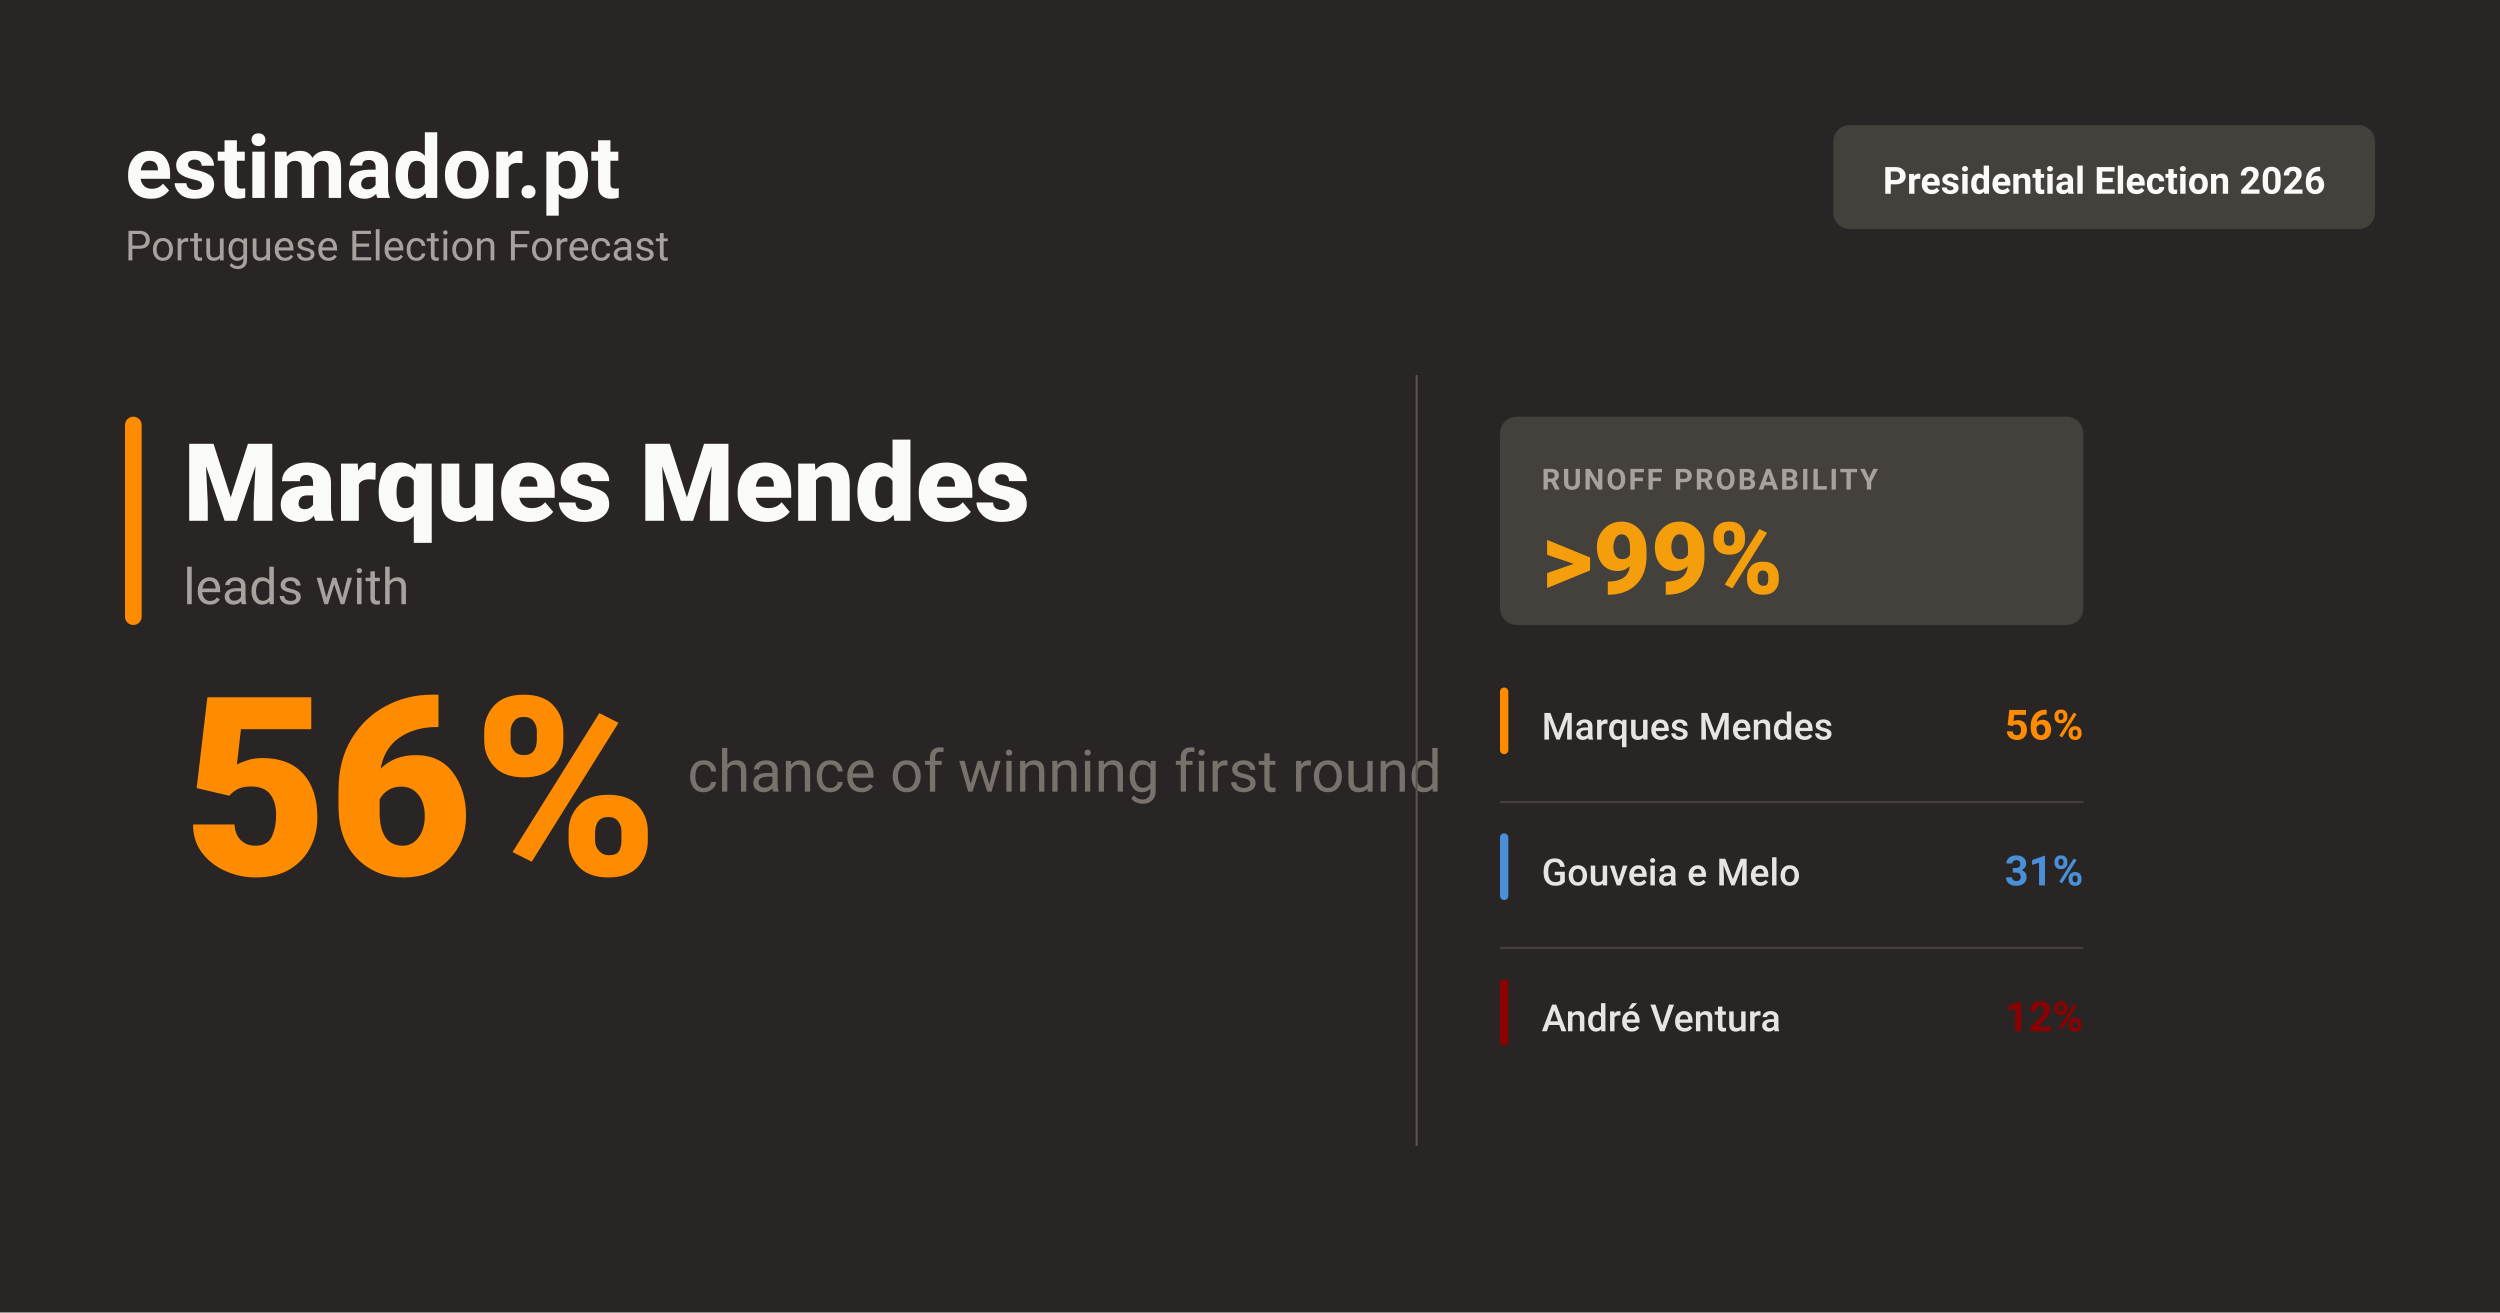
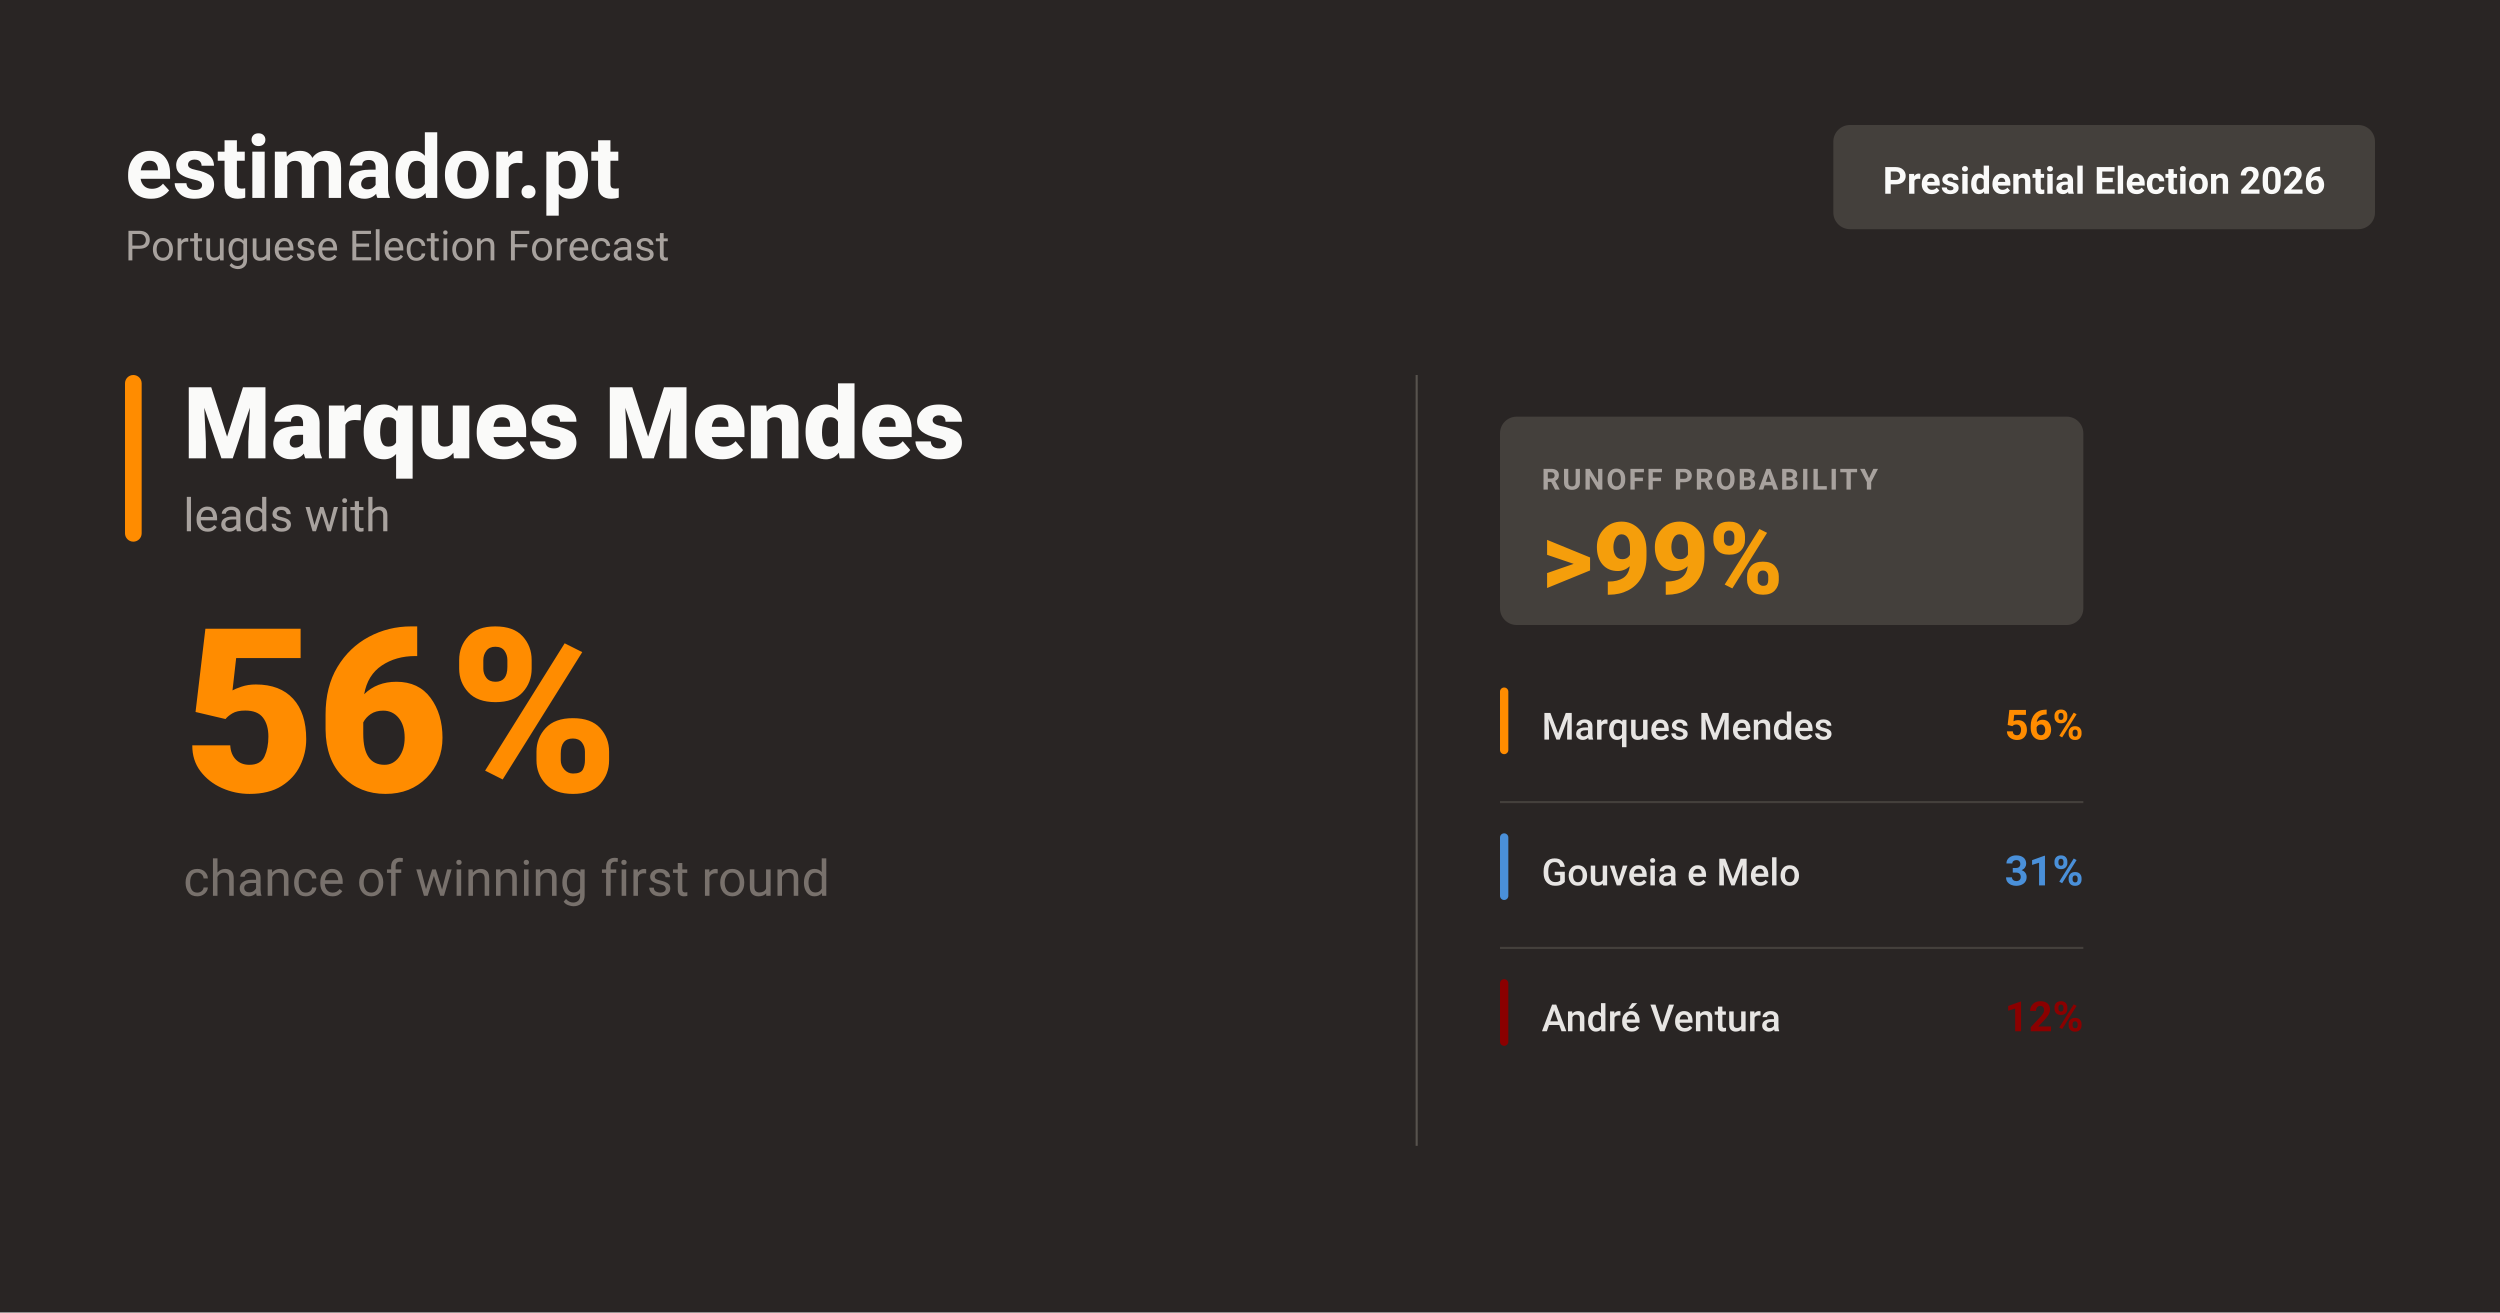
<svg xmlns="http://www.w3.org/2000/svg" width="1200" height="630">
  <defs>
    <style>
      text { font-family: -apple-system, BlinkMacSystemFont, 'Segoe UI', Roboto, Helvetica, Arial, sans-serif; }
    </style>
  </defs>
  <rect width="1200" height="630" fill="#292524" />
  <text x="60" y="95" fill="#fafaf9" font-size="42" font-weight="700">estimador.pt</text>
  <text x="60" y="125" fill="#a8a29e" font-size="20">Portuguese Election Forecast</text>
  <rect x="880" y="60" width="260" height="50" rx="8" fill="#44403c" />
  <text x="1010" y="93" fill="#fafaf9" font-size="18" font-weight="600" text-anchor="middle">Presidential Election 2026</text>
-   <rect x="60" y="200" width="8" height="100" rx="4" fill="#FF8C00" />
-   <text x="88" y="250" fill="#fafaf9" font-size="52" font-weight="800">Marques Mendes</text>
-   <text x="88" y="290" fill="#a8a29e" font-size="24">leads with</text>
-   <text x="88" y="420" fill="#FF8C00" font-size="120" font-weight="900">56%</text>
-   <text x="330" y="380" fill="#78716c" font-size="28">chance of winning first round</text>
+   <rect x="60" y="180" width="8" height="80" rx="4" fill="#FF8C00" />
+   <text x="88" y="220" fill="#fafaf9" font-size="48" font-weight="800">Marques Mendes</text>
+   <text x="88" y="255" fill="#a8a29e" font-size="22">leads with</text>
+   <text x="88" y="380" fill="#FF8C00" font-size="110" font-weight="900">56%</text>
+   <text x="88" y="430" fill="#78716c" font-size="24">chance of winning first round</text>
  <line x1="680" y1="180" x2="680" y2="550" stroke="#57534e" stroke-width="1" />
  <rect x="720" y="200" width="280" height="100" rx="8" fill="#44403c" />
  <text x="740" y="235" fill="#a8a29e" font-size="14" font-weight="600" letter-spacing="1">RUNOFF PROBABILITY</text>
  <text x="740" y="285" fill="#f59e0b" font-size="48" font-weight="800">&gt;99%</text>
  <rect x="720" y="330" width="4" height="32" rx="2" fill="#FF8C00" />
  <text x="740" y="355" fill="#e7e5e3" font-size="18" font-weight="500">Marques Mendes</text>
  <text x="1000" y="355" fill="#FF8C00" font-size="20" font-weight="700" text-anchor="end">56%</text>
  <line x1="720" y1="385" x2="1000" y2="385" stroke="#44403c" stroke-width="1" />
  <rect x="720" y="400" width="4" height="32" rx="2" fill="#4A90D9" />
  <text x="740" y="425" fill="#e7e5e3" font-size="18" font-weight="500">Gouveia e Melo</text>
  <text x="1000" y="425" fill="#4A90D9" font-size="20" font-weight="700" text-anchor="end">31%</text>
  <line x1="720" y1="455" x2="1000" y2="455" stroke="#44403c" stroke-width="1" />
  <rect x="720" y="470" width="4" height="32" rx="2" fill="#8B0000" />
  <text x="740" y="495" fill="#e7e5e3" font-size="18" font-weight="500">André Ventura</text>
  <text x="1000" y="495" fill="#8B0000" font-size="20" font-weight="700" text-anchor="end">12%</text>
</svg>
